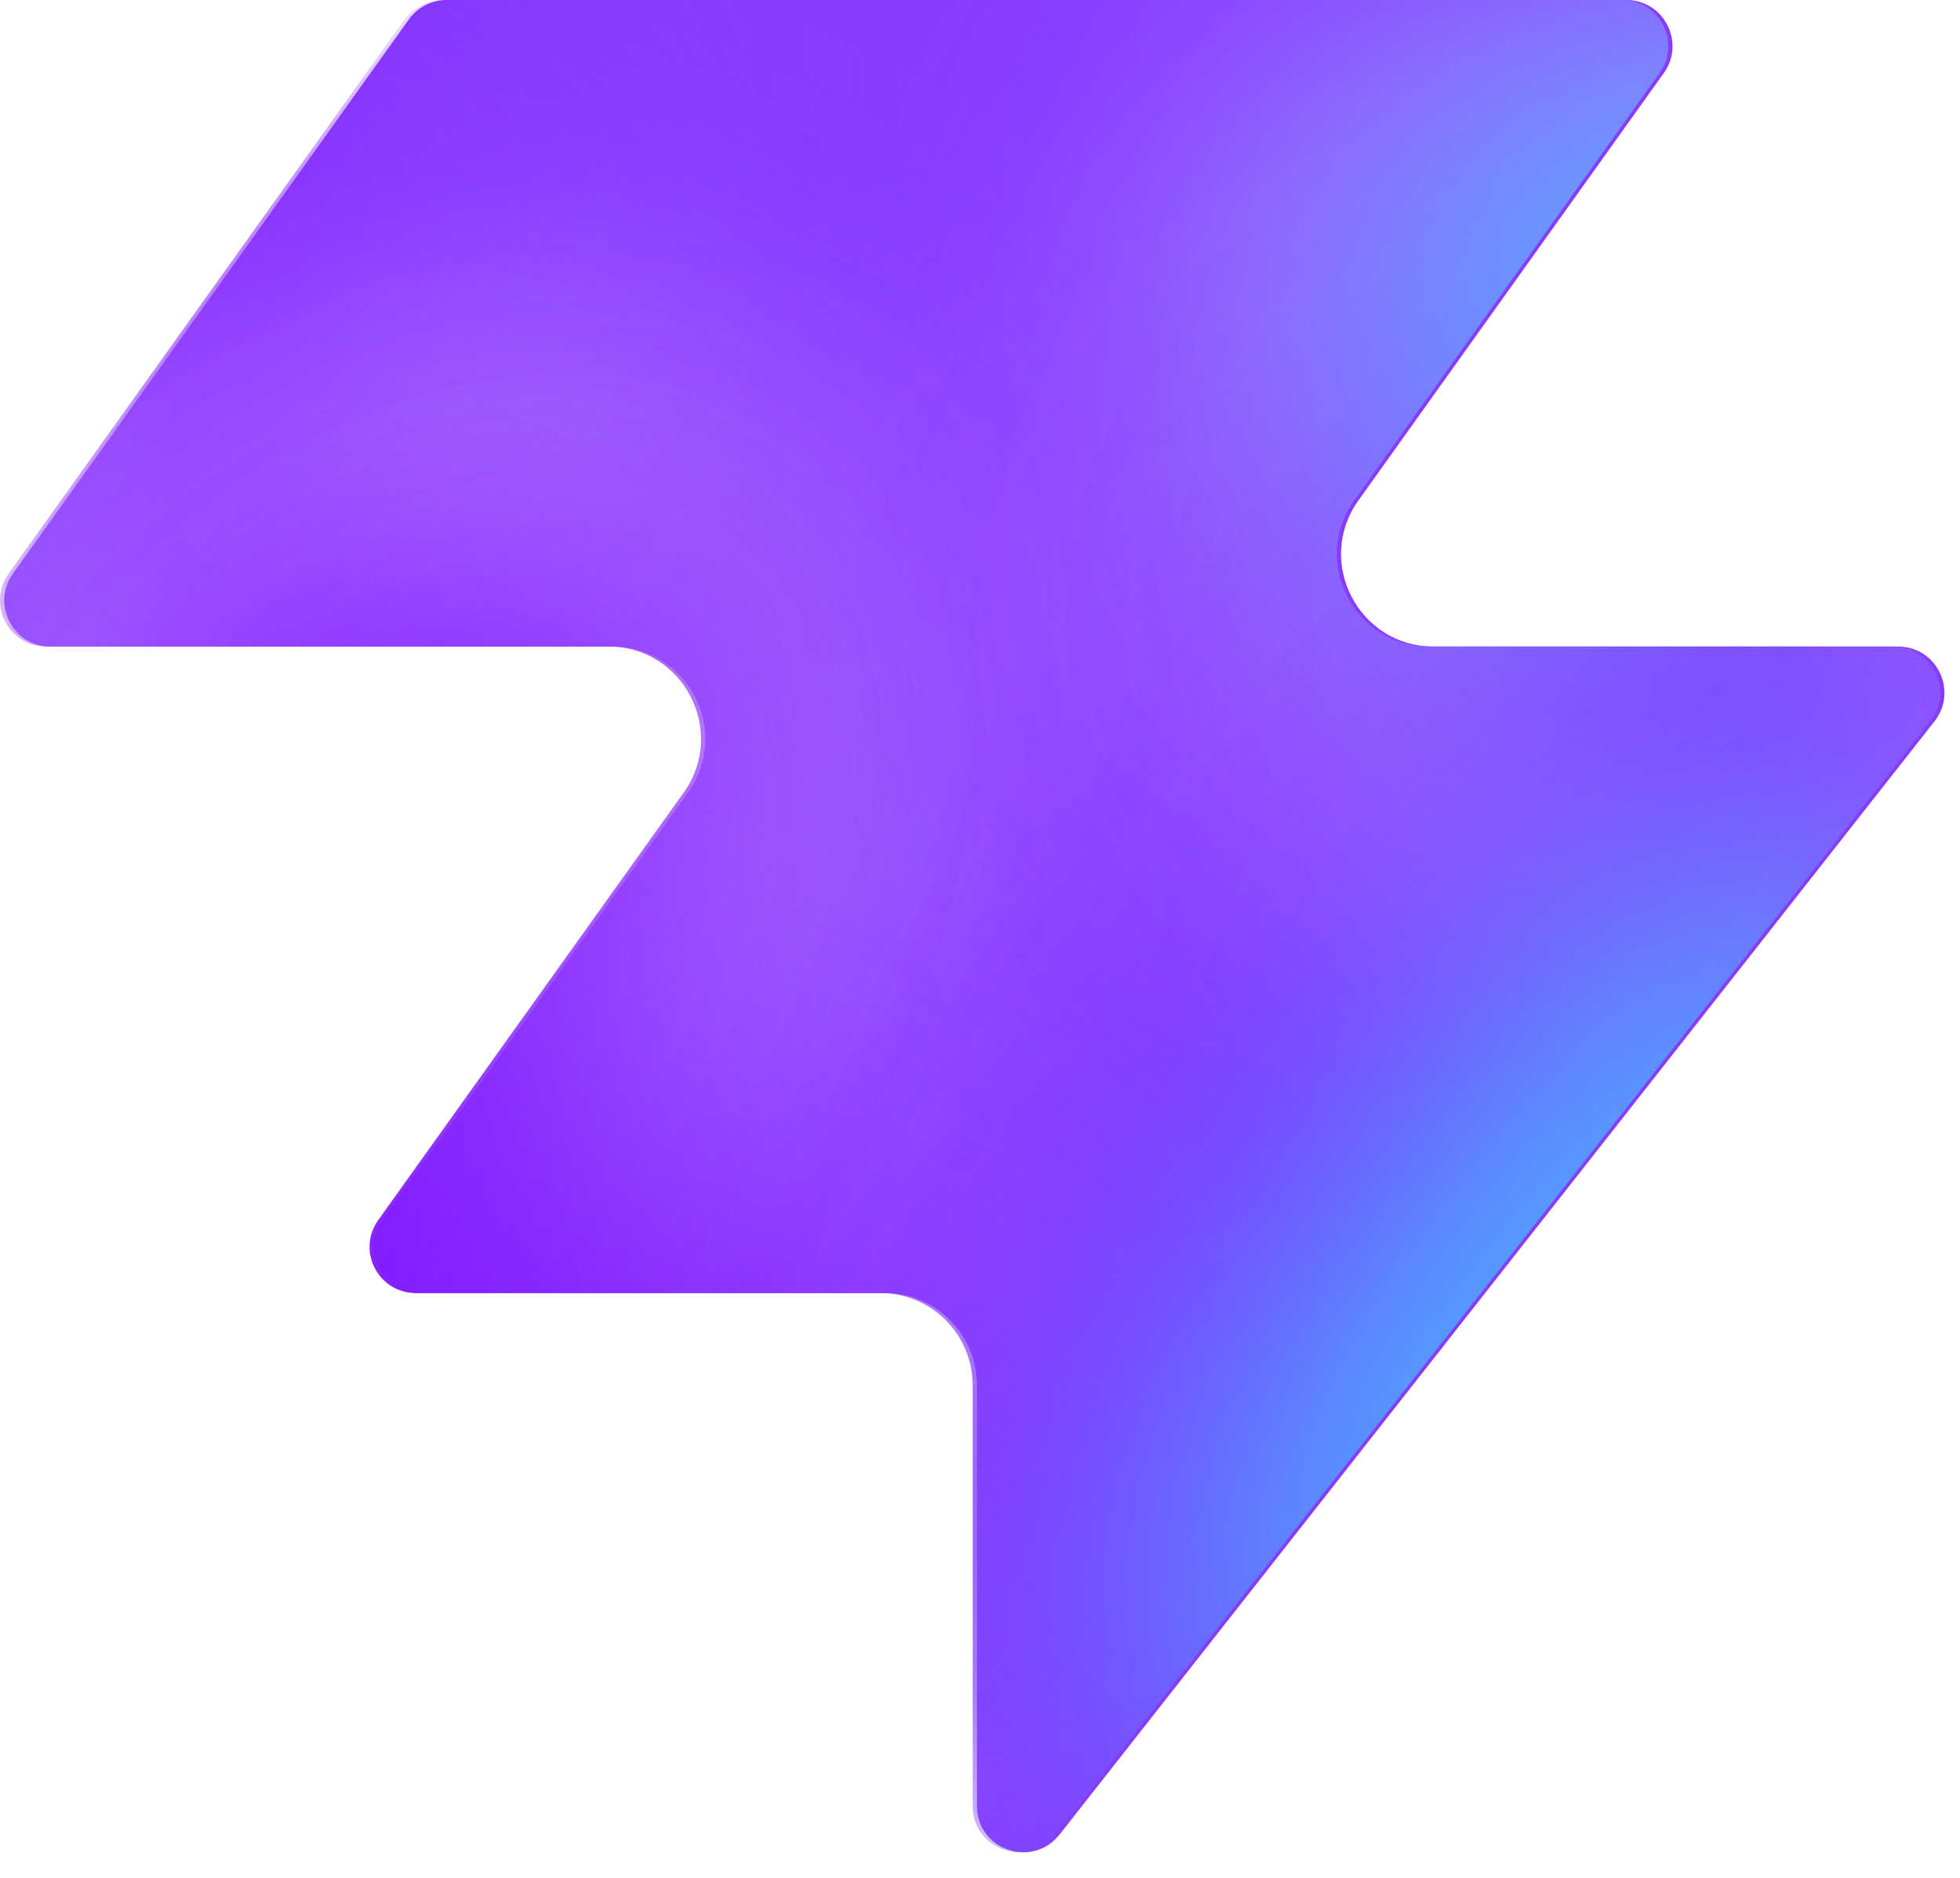
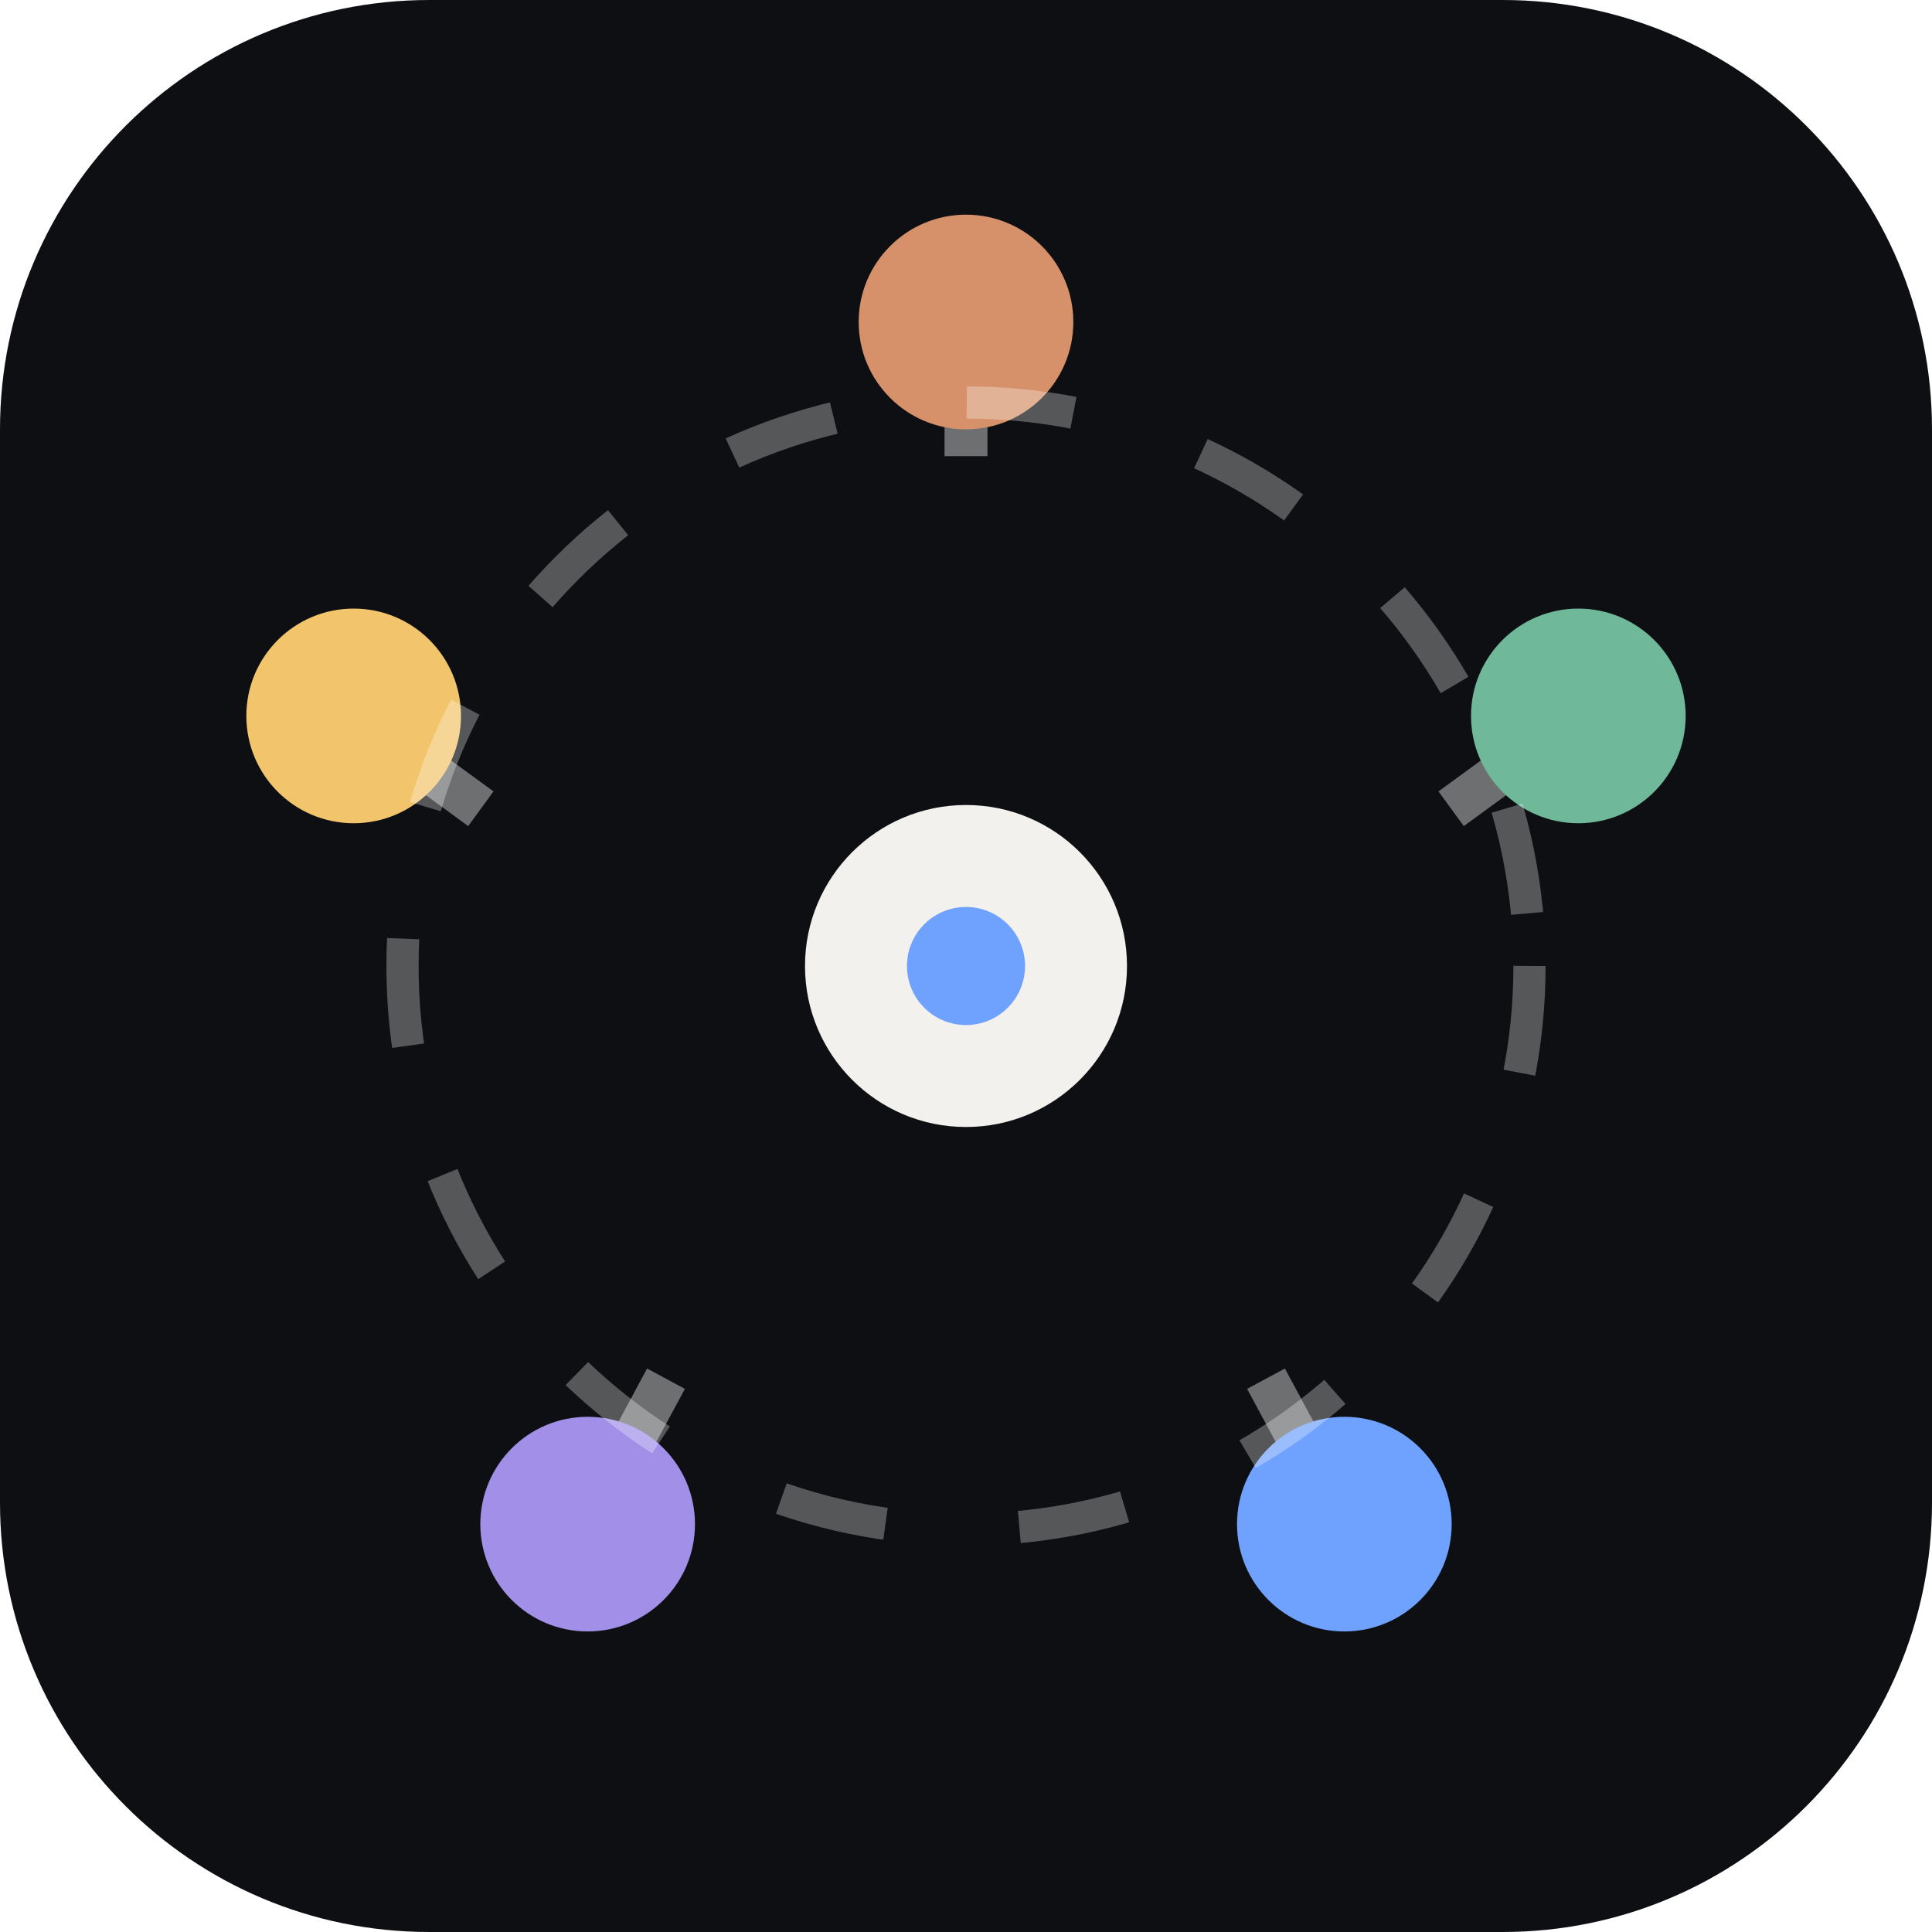
- <svg xmlns="http://www.w3.org/2000/svg" width="48" height="46" fill="none" viewBox="0 0 48 46">
-   <path fill="#863bff" d="M25.946 44.938c-.664.845-2.021.375-2.021-.698V33.937a2.26 2.26 0 0 0-2.262-2.262H10.287c-.92 0-1.456-1.04-.92-1.788l7.48-10.471c1.07-1.497 0-3.578-1.842-3.578H1.237c-.92 0-1.456-1.04-.92-1.788L10.013.474c.214-.297.556-.474.92-.474h28.894c.92 0 1.456 1.04.92 1.788l-7.48 10.471c-1.07 1.498 0 3.579 1.842 3.579h11.377c.943 0 1.473 1.088.89 1.83L25.947 44.94z" style="fill:#863bff;fill:color(display-p3 .525 .23 1);fill-opacity:1" />
-   <mask id="a" width="48" height="46" x="0" y="0" maskUnits="userSpaceOnUse" style="mask-type:alpha">
-     <path fill="#000" d="M25.842 44.938c-.664.844-2.021.375-2.021-.698V33.937a2.26 2.26 0 0 0-2.262-2.262H10.183c-.92 0-1.456-1.04-.92-1.788l7.48-10.471c1.07-1.498 0-3.579-1.842-3.579H1.133c-.92 0-1.456-1.04-.92-1.787L9.91.473c.214-.297.556-.474.92-.474h28.894c.92 0 1.456 1.04.92 1.788l-7.48 10.471c-1.07 1.498 0 3.578 1.842 3.578h11.377c.943 0 1.473 1.088.89 1.832L25.843 44.94z" style="fill:#000;fill-opacity:1" />
-   </mask>
-   <g mask="url(#a)">
-     <g filter="url(#b)">
-       <ellipse cx="5.508" cy="14.704" fill="#ede6ff" rx="5.508" ry="14.704" style="fill:#ede6ff;fill:color(display-p3 .927 .903 1);fill-opacity:1" transform="matrix(.00324 1 1 -.00324 -4.47 31.516)" />
-     </g>
-     <g filter="url(#c)">
-       <ellipse cx="10.399" cy="29.851" fill="#ede6ff" rx="10.399" ry="29.851" style="fill:#ede6ff;fill:color(display-p3 .927 .903 1);fill-opacity:1" transform="matrix(.00324 1 1 -.00324 -39.328 7.883)" />
-     </g>
-     <g filter="url(#d)">
-       <ellipse cx="5.508" cy="30.487" fill="#7e14ff" rx="5.508" ry="30.487" style="fill:#7e14ff;fill:color(display-p3 .492 .077 1);fill-opacity:1" transform="rotate(89.814 -25.913 -14.639)scale(1 -1)" />
-     </g>
-     <g filter="url(#e)">
-       <ellipse cx="5.508" cy="30.599" fill="#7e14ff" rx="5.508" ry="30.599" style="fill:#7e14ff;fill:color(display-p3 .492 .077 1);fill-opacity:1" transform="rotate(89.814 -32.644 -3.334)scale(1 -1)" />
-     </g>
-     <g filter="url(#f)">
-       <ellipse cx="5.508" cy="30.599" fill="#7e14ff" rx="5.508" ry="30.599" style="fill:#7e14ff;fill:color(display-p3 .492 .077 1);fill-opacity:1" transform="matrix(.00324 1 1 -.00324 -34.34 30.47)" />
-     </g>
-     <g filter="url(#g)">
-       <ellipse cx="14.072" cy="22.078" fill="#ede6ff" rx="14.072" ry="22.078" style="fill:#ede6ff;fill:color(display-p3 .927 .903 1);fill-opacity:1" transform="rotate(93.35 24.506 48.493)scale(-1 1)" />
-     </g>
-     <g filter="url(#h)">
-       <ellipse cx="3.47" cy="21.501" fill="#7e14ff" rx="3.47" ry="21.501" style="fill:#7e14ff;fill:color(display-p3 .492 .077 1);fill-opacity:1" transform="rotate(89.009 28.708 47.59)scale(-1 1)" />
-     </g>
-     <g filter="url(#i)">
-       <ellipse cx="3.47" cy="21.501" fill="#7e14ff" rx="3.47" ry="21.501" style="fill:#7e14ff;fill:color(display-p3 .492 .077 1);fill-opacity:1" transform="rotate(89.009 28.708 47.59)scale(-1 1)" />
-     </g>
-     <g filter="url(#j)">
-       <ellipse cx=".387" cy="8.972" fill="#7e14ff" rx="4.407" ry="29.108" style="fill:#7e14ff;fill:color(display-p3 .492 .077 1);fill-opacity:1" transform="rotate(39.51 .387 8.972)" />
-     </g>
-     <g filter="url(#k)">
-       <ellipse cx="47.523" cy="-6.092" fill="#7e14ff" rx="4.407" ry="29.108" style="fill:#7e14ff;fill:color(display-p3 .492 .077 1);fill-opacity:1" transform="rotate(37.892 47.523 -6.092)" />
-     </g>
-     <g filter="url(#l)">
-       <ellipse cx="41.412" cy="6.333" fill="#47bfff" rx="5.971" ry="9.665" style="fill:#47bfff;fill:color(display-p3 .28 .748 1);fill-opacity:1" transform="rotate(37.892 41.412 6.333)" />
-     </g>
-     <g filter="url(#m)">
-       <ellipse cx="-1.879" cy="38.332" fill="#7e14ff" rx="4.407" ry="29.108" style="fill:#7e14ff;fill:color(display-p3 .492 .077 1);fill-opacity:1" transform="rotate(37.892 -1.88 38.332)" />
-     </g>
-     <g filter="url(#n)">
-       <ellipse cx="-1.879" cy="38.332" fill="#7e14ff" rx="4.407" ry="29.108" style="fill:#7e14ff;fill:color(display-p3 .492 .077 1);fill-opacity:1" transform="rotate(37.892 -1.88 38.332)" />
-     </g>
-     <g filter="url(#o)">
-       <ellipse cx="35.651" cy="29.907" fill="#7e14ff" rx="4.407" ry="29.108" style="fill:#7e14ff;fill:color(display-p3 .492 .077 1);fill-opacity:1" transform="rotate(37.892 35.651 29.907)" />
-     </g>
-     <g filter="url(#p)">
-       <ellipse cx="38.418" cy="32.4" fill="#47bfff" rx="5.971" ry="15.297" style="fill:#47bfff;fill:color(display-p3 .28 .748 1);fill-opacity:1" transform="rotate(37.892 38.418 32.4)" />
-     </g>
+ <svg xmlns="http://www.w3.org/2000/svg" viewBox="0 0 36 36">
+   <rect width="36" height="36" rx="8" fill="#0E0F12" />
+   <g stroke="rgba(255,255,255,0.4)" stroke-width="0.8">
+     <line x1="18" y1="8.5" x2="18" y2="6" />
+     <line x1="27.04" y1="15.07" x2="29.41" y2="13.34" />
+     <line x1="23.59" y1="25.69" x2="25.05" y2="28.4" />
+     <line x1="12.41" y1="25.69" x2="10.95" y2="28.4" />
+     <line x1="8.96" y1="15.07" x2="6.59" y2="13.34" />
  </g>
-   <defs>
-     <filter id="b" width="60.045" height="41.654" x="-19.77" y="16.149" color-interpolation-filters="sRGB" filterUnits="userSpaceOnUse">
-       <feFlood flood-opacity="0" result="BackgroundImageFix" />
-       <feBlend in="SourceGraphic" in2="BackgroundImageFix" result="shape" />
-       <feGaussianBlur result="effect1_foregroundBlur_2002_17158" stdDeviation="7.659" />
-     </filter>
-     <filter id="c" width="90.34" height="51.437" x="-54.613" y="-7.533" color-interpolation-filters="sRGB" filterUnits="userSpaceOnUse">
-       <feFlood flood-opacity="0" result="BackgroundImageFix" />
-       <feBlend in="SourceGraphic" in2="BackgroundImageFix" result="shape" />
-       <feGaussianBlur result="effect1_foregroundBlur_2002_17158" stdDeviation="7.659" />
-     </filter>
-     <filter id="d" width="79.355" height="29.4" x="-49.64" y="2.03" color-interpolation-filters="sRGB" filterUnits="userSpaceOnUse">
-       <feFlood flood-opacity="0" result="BackgroundImageFix" />
-       <feBlend in="SourceGraphic" in2="BackgroundImageFix" result="shape" />
-       <feGaussianBlur result="effect1_foregroundBlur_2002_17158" stdDeviation="4.596" />
-     </filter>
-     <filter id="e" width="79.579" height="29.4" x="-45.045" y="20.029" color-interpolation-filters="sRGB" filterUnits="userSpaceOnUse">
-       <feFlood flood-opacity="0" result="BackgroundImageFix" />
-       <feBlend in="SourceGraphic" in2="BackgroundImageFix" result="shape" />
-       <feGaussianBlur result="effect1_foregroundBlur_2002_17158" stdDeviation="4.596" />
-     </filter>
-     <filter id="f" width="79.579" height="29.4" x="-43.513" y="21.178" color-interpolation-filters="sRGB" filterUnits="userSpaceOnUse">
-       <feFlood flood-opacity="0" result="BackgroundImageFix" />
-       <feBlend in="SourceGraphic" in2="BackgroundImageFix" result="shape" />
-       <feGaussianBlur result="effect1_foregroundBlur_2002_17158" stdDeviation="4.596" />
-     </filter>
-     <filter id="g" width="74.749" height="58.852" x="15.756" y="-17.901" color-interpolation-filters="sRGB" filterUnits="userSpaceOnUse">
-       <feFlood flood-opacity="0" result="BackgroundImageFix" />
-       <feBlend in="SourceGraphic" in2="BackgroundImageFix" result="shape" />
-       <feGaussianBlur result="effect1_foregroundBlur_2002_17158" stdDeviation="7.659" />
-     </filter>
-     <filter id="h" width="61.377" height="25.362" x="23.548" y="2.284" color-interpolation-filters="sRGB" filterUnits="userSpaceOnUse">
-       <feFlood flood-opacity="0" result="BackgroundImageFix" />
-       <feBlend in="SourceGraphic" in2="BackgroundImageFix" result="shape" />
-       <feGaussianBlur result="effect1_foregroundBlur_2002_17158" stdDeviation="4.596" />
-     </filter>
-     <filter id="i" width="61.377" height="25.362" x="23.548" y="2.284" color-interpolation-filters="sRGB" filterUnits="userSpaceOnUse">
-       <feFlood flood-opacity="0" result="BackgroundImageFix" />
-       <feBlend in="SourceGraphic" in2="BackgroundImageFix" result="shape" />
-       <feGaussianBlur result="effect1_foregroundBlur_2002_17158" stdDeviation="4.596" />
-     </filter>
-     <filter id="j" width="56.045" height="63.649" x="-27.636" y="-22.853" color-interpolation-filters="sRGB" filterUnits="userSpaceOnUse">
-       <feFlood flood-opacity="0" result="BackgroundImageFix" />
-       <feBlend in="SourceGraphic" in2="BackgroundImageFix" result="shape" />
-       <feGaussianBlur result="effect1_foregroundBlur_2002_17158" stdDeviation="4.596" />
-     </filter>
-     <filter id="k" width="54.814" height="64.646" x="20.116" y="-38.415" color-interpolation-filters="sRGB" filterUnits="userSpaceOnUse">
-       <feFlood flood-opacity="0" result="BackgroundImageFix" />
-       <feBlend in="SourceGraphic" in2="BackgroundImageFix" result="shape" />
-       <feGaussianBlur result="effect1_foregroundBlur_2002_17158" stdDeviation="4.596" />
-     </filter>
-     <filter id="l" width="33.541" height="35.313" x="24.641" y="-11.323" color-interpolation-filters="sRGB" filterUnits="userSpaceOnUse">
-       <feFlood flood-opacity="0" result="BackgroundImageFix" />
-       <feBlend in="SourceGraphic" in2="BackgroundImageFix" result="shape" />
-       <feGaussianBlur result="effect1_foregroundBlur_2002_17158" stdDeviation="4.596" />
-     </filter>
-     <filter id="m" width="54.814" height="64.646" x="-29.286" y="6.009" color-interpolation-filters="sRGB" filterUnits="userSpaceOnUse">
-       <feFlood flood-opacity="0" result="BackgroundImageFix" />
-       <feBlend in="SourceGraphic" in2="BackgroundImageFix" result="shape" />
-       <feGaussianBlur result="effect1_foregroundBlur_2002_17158" stdDeviation="4.596" />
-     </filter>
-     <filter id="n" width="54.814" height="64.646" x="-29.286" y="6.009" color-interpolation-filters="sRGB" filterUnits="userSpaceOnUse">
-       <feFlood flood-opacity="0" result="BackgroundImageFix" />
-       <feBlend in="SourceGraphic" in2="BackgroundImageFix" result="shape" />
-       <feGaussianBlur result="effect1_foregroundBlur_2002_17158" stdDeviation="4.596" />
-     </filter>
-     <filter id="o" width="54.814" height="64.646" x="8.244" y="-2.416" color-interpolation-filters="sRGB" filterUnits="userSpaceOnUse">
-       <feFlood flood-opacity="0" result="BackgroundImageFix" />
-       <feBlend in="SourceGraphic" in2="BackgroundImageFix" result="shape" />
-       <feGaussianBlur result="effect1_foregroundBlur_2002_17158" stdDeviation="4.596" />
-     </filter>
-     <filter id="p" width="39.409" height="43.623" x="18.713" y="10.588" color-interpolation-filters="sRGB" filterUnits="userSpaceOnUse">
-       <feFlood flood-opacity="0" result="BackgroundImageFix" />
-       <feBlend in="SourceGraphic" in2="BackgroundImageFix" result="shape" />
-       <feGaussianBlur result="effect1_foregroundBlur_2002_17158" stdDeviation="4.596" />
-     </filter>
-   </defs>
+   <circle cx="18" cy="6" r="2" fill="#D6916A" />
+   <circle cx="29.41" cy="13.34" r="2" fill="#6FB89A" />
+   <circle cx="25.05" cy="28.4" r="2" fill="#6FA1FF" />
+   <circle cx="10.95" cy="28.4" r="2" fill="#A18FE8" />
+   <circle cx="6.59" cy="13.34" r="2" fill="#F2C46B" />
+   <circle cx="18" cy="18" r="10.5" fill="none" stroke="rgba(255,255,255,0.3)" stroke-width="0.6" stroke-dasharray="2 2.5" />
+   <circle cx="18" cy="18" r="3" fill="#F2F1ED" />
+   <circle cx="18" cy="18" r="1.1" fill="#6FA1FF" />
</svg>
